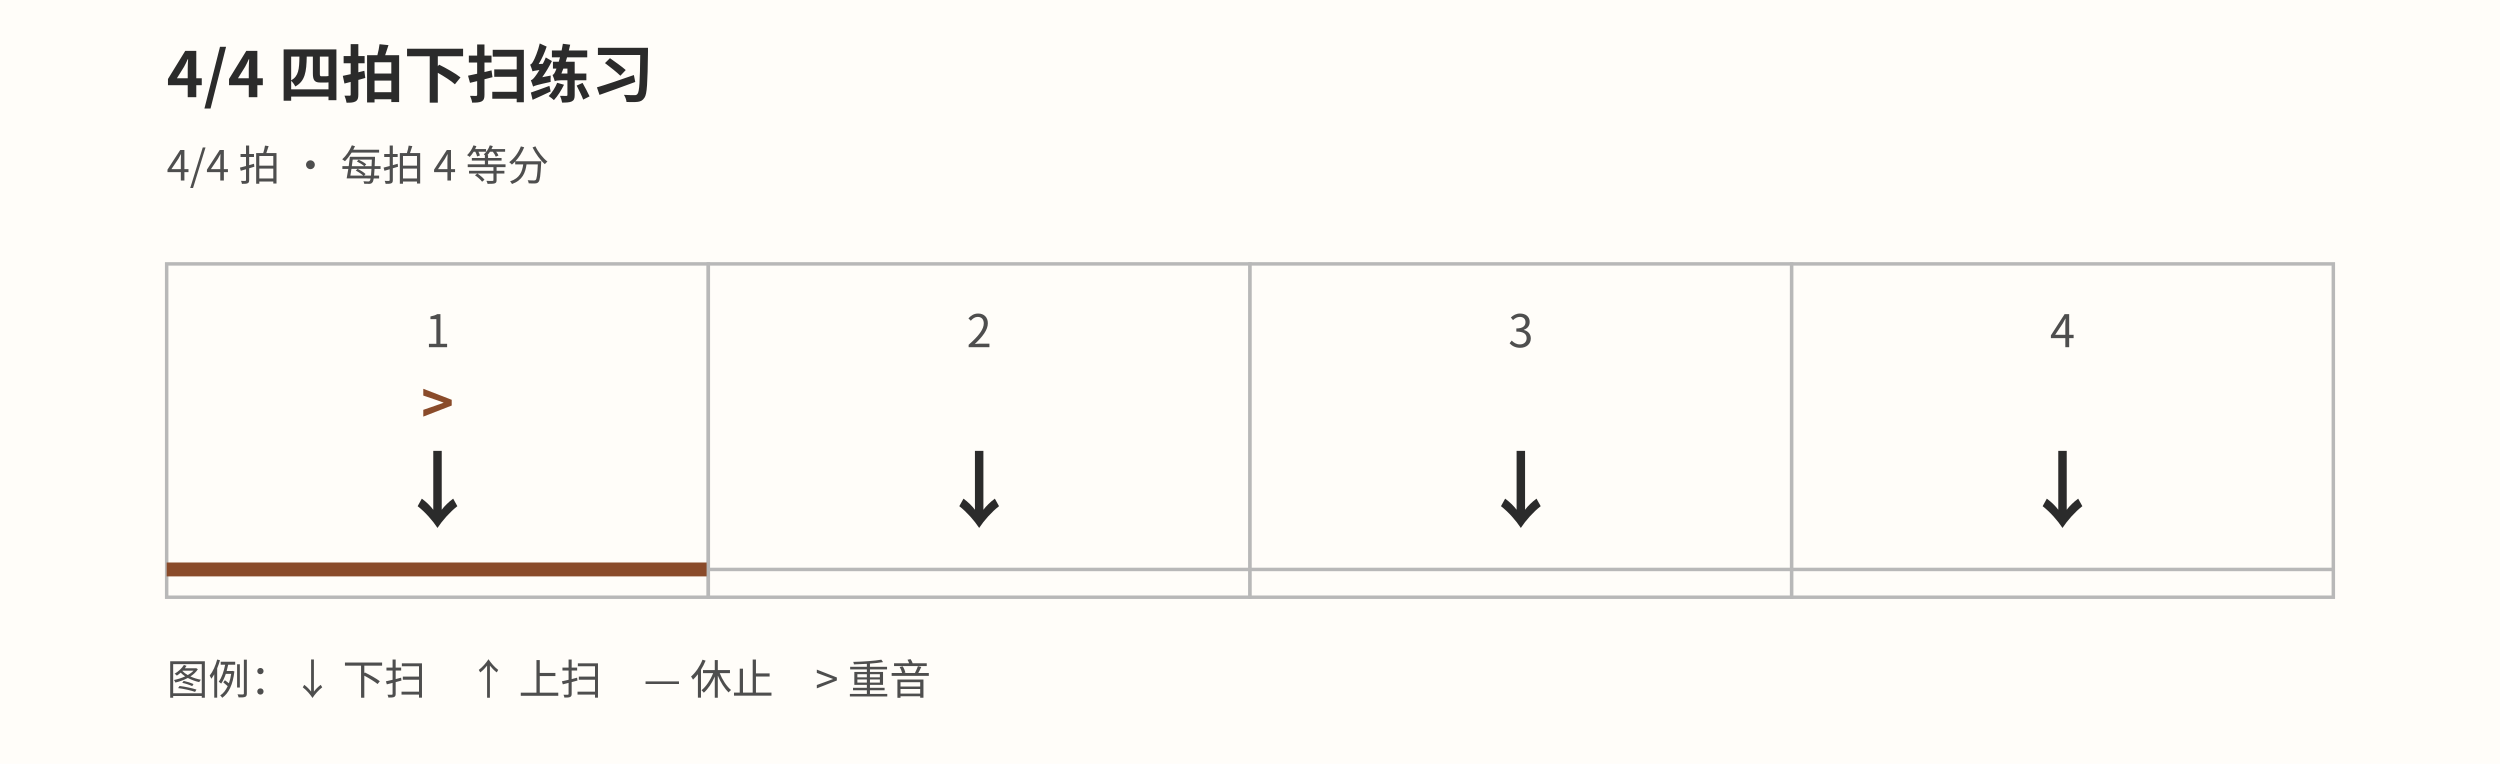
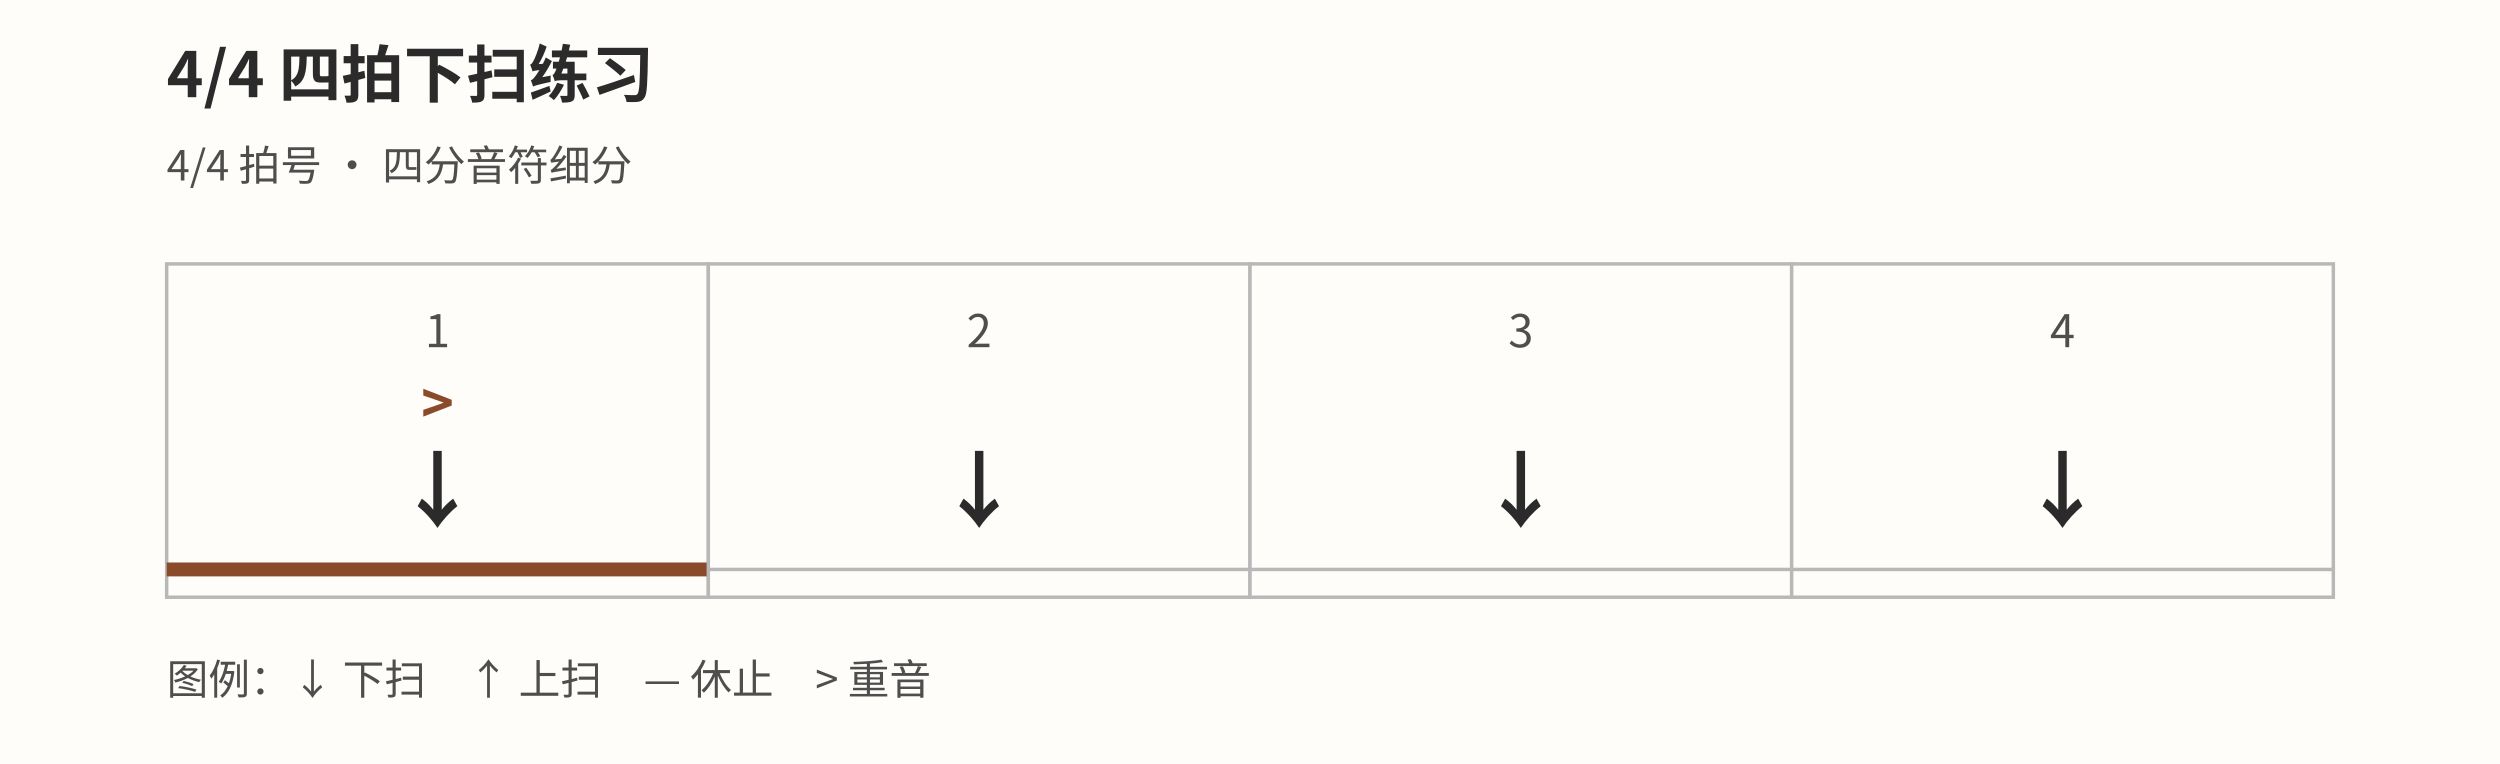
<svg xmlns="http://www.w3.org/2000/svg" role="img" aria-labelledby="rhythm-four-downstrokes-title rhythm-four-downstrokes-desc" width="720" height="220" viewBox="0 0 720 220" data-diagram-id="four-downstrokes" data-diagram-kind="rhythm">
  <rect x="0" y="0" width="720" height="220" fill="#fffdf9" />
  <text x="48" y="28" font-family="Noto Sans CJK SC, PingFang SC, Microsoft YaHei, sans-serif" font-size="18" font-weight="700" fill="#2b2b2b">4/4 四拍下扫练习</text>
-   <text x="48" y="52" font-family="Noto Sans CJK SC, PingFang SC, Microsoft YaHei, sans-serif" font-size="12" fill="#4e4e4e">4/4 拍 · 每拍 4 等分</text>
+   <text x="48" y="52" font-family="Noto Sans CJK SC, PingFang SC, Microsoft YaHei, sans-serif" font-size="12" fill="#4e4e4e">4/4 拍号 · 四分音符细分</text>
  <g data-cell-index="0" data-label="1" data-stroke="down" data-accent="true">
    <rect x="48" y="76" width="156" height="96" fill="#fffdf9" stroke="#b8b8b8" />
    <text x="126" y="100" font-family="Noto Sans CJK SC, PingFang SC, Microsoft YaHei, sans-serif" font-size="13" text-anchor="middle" fill="#4e4e4e">1</text>
    <text x="126" y="122" font-family="Noto Sans CJK SC, PingFang SC, Microsoft YaHei, sans-serif" font-size="16" font-weight="700" text-anchor="middle" fill="#8A4B2A">&gt;</text>
    <text x="126" y="150" font-family="Noto Sans CJK SC, PingFang SC, Microsoft YaHei, sans-serif" font-size="24" font-weight="700" text-anchor="middle" fill="#2b2b2b">↓</text>
    <line data-role="accent-rule" x1="48" y1="164" x2="204" y2="164" stroke="#8A4B2A" stroke-width="4" />
  </g>
  <g data-cell-index="1" data-label="2" data-stroke="down" data-accent="false">
    <rect x="204" y="76" width="156" height="96" fill="#fffdf9" stroke="#b8b8b8" />
    <text x="282" y="100" font-family="Noto Sans CJK SC, PingFang SC, Microsoft YaHei, sans-serif" font-size="13" text-anchor="middle" fill="#4e4e4e">2</text>
    <text x="282" y="150" font-family="Noto Sans CJK SC, PingFang SC, Microsoft YaHei, sans-serif" font-size="24" font-weight="700" text-anchor="middle" fill="#2b2b2b">↓</text>
    <line data-role="grid-rule" x1="204" y1="164" x2="360" y2="164" stroke="#b8b8b8" stroke-width="1" />
  </g>
  <g data-cell-index="2" data-label="3" data-stroke="down" data-accent="false">
    <rect x="360" y="76" width="156" height="96" fill="#fffdf9" stroke="#b8b8b8" />
    <text x="438" y="100" font-family="Noto Sans CJK SC, PingFang SC, Microsoft YaHei, sans-serif" font-size="13" text-anchor="middle" fill="#4e4e4e">3</text>
    <text x="438" y="150" font-family="Noto Sans CJK SC, PingFang SC, Microsoft YaHei, sans-serif" font-size="24" font-weight="700" text-anchor="middle" fill="#2b2b2b">↓</text>
    <line data-role="grid-rule" x1="360" y1="164" x2="516" y2="164" stroke="#b8b8b8" stroke-width="1" />
  </g>
  <g data-cell-index="3" data-label="4" data-stroke="down" data-accent="false">
    <rect x="516" y="76" width="156" height="96" fill="#fffdf9" stroke="#b8b8b8" />
    <text x="594" y="100" font-family="Noto Sans CJK SC, PingFang SC, Microsoft YaHei, sans-serif" font-size="13" text-anchor="middle" fill="#4e4e4e">4</text>
    <text x="594" y="150" font-family="Noto Sans CJK SC, PingFang SC, Microsoft YaHei, sans-serif" font-size="24" font-weight="700" text-anchor="middle" fill="#2b2b2b">↓</text>
    <line data-role="grid-rule" x1="516" y1="164" x2="672" y2="164" stroke="#b8b8b8" stroke-width="1" />
  </g>
  <text x="48" y="200" font-family="Noto Sans CJK SC, PingFang SC, Microsoft YaHei, sans-serif" font-size="12" fill="#4e4e4e">图例：↓ 下扫　↑ 上扫　— 休止　&gt; 重音</text>
</svg>
